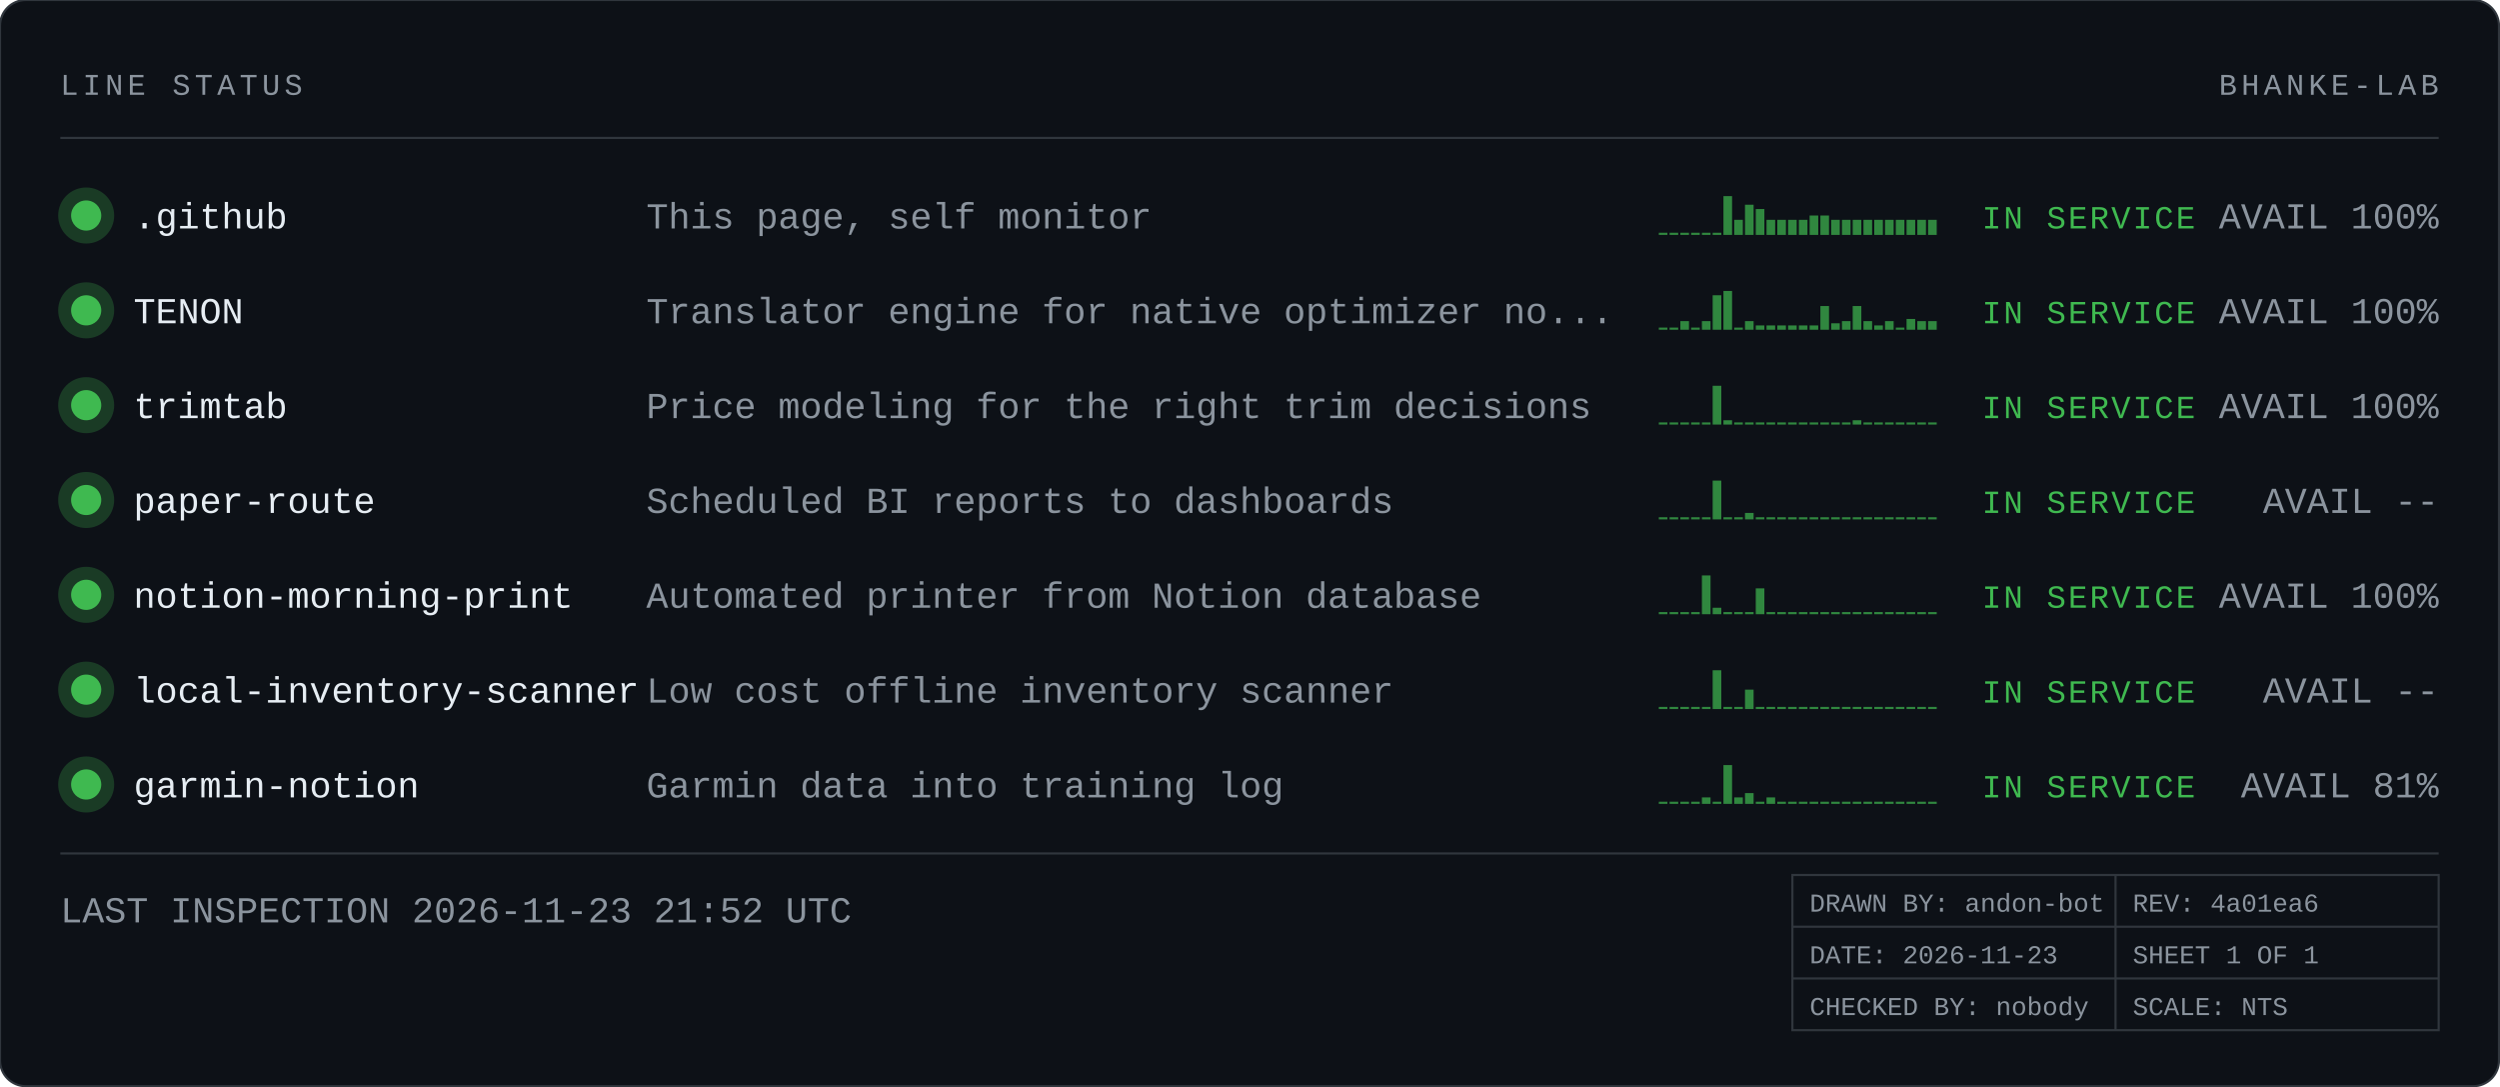
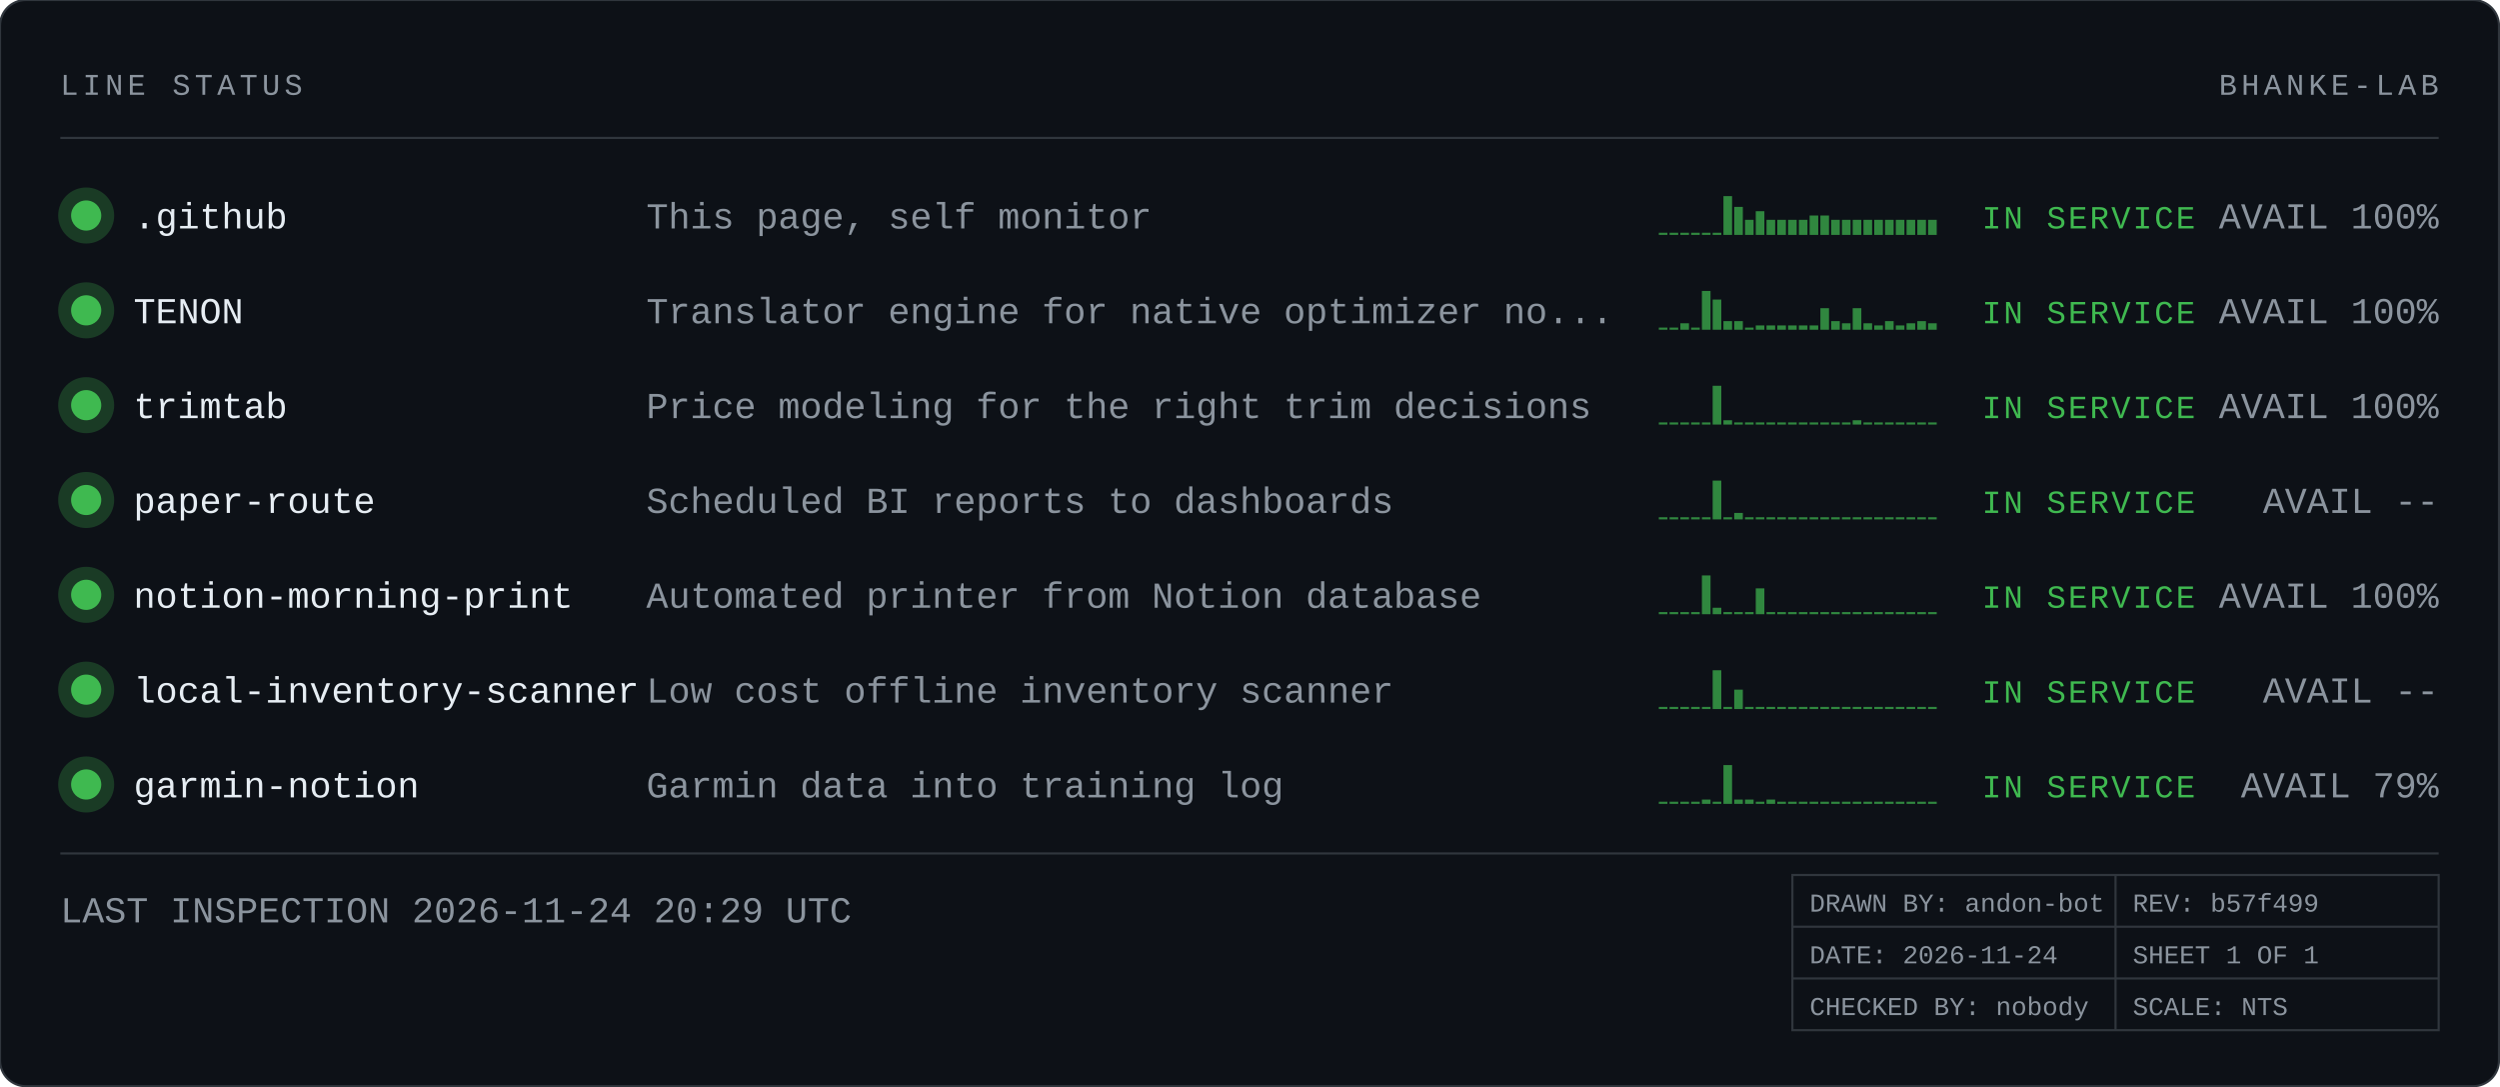
<svg xmlns="http://www.w3.org/2000/svg" width="1160" height="504" viewBox="0 0 1160 504" role="img" aria-label="Andon board">
  <style>
text { font-family: Consolas, 'Courier New', monospace; font-size: 17px; }
.hd { fill: #8b949e; font-size: 14px; letter-spacing: 2px; }
.name { fill: #e6edf3; }
.dim { fill: #8b949e; }
.st { font-size: 15px; letter-spacing: 1px; }
.tb { fill: #8b949e; font-size: 12px; }
</style>
  <rect x="0" y="0" width="1160" height="504" rx="12" fill="#0d1117" stroke="#30363d" />
  <text x="28" y="44" class="hd">LINE STATUS</text>
  <text x="1132" y="44" class="hd" text-anchor="end">BHANKE-LAB</text>
  <line x1="28" y1="64" x2="1132" y2="64" stroke="#30363d" />
  <circle cx="40" cy="100" r="13" fill="#3fb950" opacity="0.25" />
  <circle cx="40" cy="100" r="7" fill="#3fb950" />
  <text x="62" y="106" class="name">.github</text>
  <text x="300" y="106" class="dim">This page, self monitor</text>
  <rect x="770" y="108" width="4" height="1" fill="#3fb950" opacity="0.7" />
  <rect x="775" y="108" width="4" height="1" fill="#3fb950" opacity="0.7" />
  <rect x="780" y="108" width="4" height="1" fill="#3fb950" opacity="0.7" />
  <rect x="785" y="108" width="4" height="1" fill="#3fb950" opacity="0.7" />
  <rect x="790" y="108" width="4" height="1" fill="#3fb950" opacity="0.7" />
  <rect x="795" y="108" width="4" height="1" fill="#3fb950" opacity="0.7" />
  <rect x="800" y="91" width="4" height="18" fill="#3fb950" opacity="0.7" />
-   <rect x="805" y="102" width="4" height="7" fill="#3fb950" opacity="0.7" />
-   <rect x="810" y="95" width="4" height="14" fill="#3fb950" opacity="0.7" />
-   <rect x="815" y="97" width="4" height="12" fill="#3fb950" opacity="0.7" />
+   <rect x="805" y="96" width="4" height="13" fill="#3fb950" opacity="0.7" />
+   <rect x="810" y="102" width="4" height="7" fill="#3fb950" opacity="0.7" />
+   <rect x="815" y="98" width="4" height="11" fill="#3fb950" opacity="0.7" />
  <rect x="820" y="102" width="4" height="7" fill="#3fb950" opacity="0.7" />
  <rect x="825" y="102" width="4" height="7" fill="#3fb950" opacity="0.7" />
  <rect x="830" y="102" width="4" height="7" fill="#3fb950" opacity="0.7" />
  <rect x="835" y="102" width="4" height="7" fill="#3fb950" opacity="0.7" />
  <rect x="840" y="100" width="4" height="9" fill="#3fb950" opacity="0.7" />
  <rect x="845" y="100" width="4" height="9" fill="#3fb950" opacity="0.7" />
  <rect x="850" y="102" width="4" height="7" fill="#3fb950" opacity="0.7" />
  <rect x="855" y="102" width="4" height="7" fill="#3fb950" opacity="0.7" />
  <rect x="860" y="102" width="4" height="7" fill="#3fb950" opacity="0.7" />
  <rect x="865" y="102" width="4" height="7" fill="#3fb950" opacity="0.7" />
  <rect x="870" y="102" width="4" height="7" fill="#3fb950" opacity="0.7" />
  <rect x="875" y="102" width="4" height="7" fill="#3fb950" opacity="0.7" />
  <rect x="880" y="102" width="4" height="7" fill="#3fb950" opacity="0.7" />
  <rect x="885" y="102" width="4" height="7" fill="#3fb950" opacity="0.7" />
  <rect x="890" y="102" width="4" height="7" fill="#3fb950" opacity="0.7" />
  <rect x="895" y="102" width="4" height="7" fill="#3fb950" opacity="0.7" />
  <text x="920" y="106" class="st" fill="#3fb950">IN SERVICE</text>
  <text x="1132" y="106" class="dim" text-anchor="end">AVAIL 100%</text>
  <circle cx="40" cy="144" r="13" fill="#3fb950" opacity="0.25" />
  <circle cx="40" cy="144" r="7" fill="#3fb950" />
  <text x="62" y="150" class="name">TENON</text>
  <text x="300" y="150" class="dim">Translator engine for native optimizer no...</text>
  <rect x="770" y="152" width="4" height="1" fill="#3fb950" opacity="0.7" />
  <rect x="775" y="152" width="4" height="1" fill="#3fb950" opacity="0.7" />
-   <rect x="780" y="149" width="4" height="4" fill="#3fb950" opacity="0.7" />
+   <rect x="780" y="150" width="4" height="3" fill="#3fb950" opacity="0.7" />
  <rect x="785" y="152" width="4" height="1" fill="#3fb950" opacity="0.7" />
-   <rect x="790" y="149" width="4" height="4" fill="#3fb950" opacity="0.7" />
-   <rect x="795" y="137" width="4" height="16" fill="#3fb950" opacity="0.7" />
-   <rect x="800" y="135" width="4" height="18" fill="#3fb950" opacity="0.7" />
-   <rect x="805" y="152" width="4" height="1" fill="#3fb950" opacity="0.7" />
-   <rect x="810" y="149" width="4" height="4" fill="#3fb950" opacity="0.7" />
+   <rect x="790" y="135" width="4" height="18" fill="#3fb950" opacity="0.7" />
+   <rect x="795" y="139" width="4" height="14" fill="#3fb950" opacity="0.7" />
+   <rect x="800" y="149" width="4" height="4" fill="#3fb950" opacity="0.7" />
+   <rect x="805" y="149" width="4" height="4" fill="#3fb950" opacity="0.7" />
+   <rect x="810" y="152" width="4" height="1" fill="#3fb950" opacity="0.7" />
  <rect x="815" y="151" width="4" height="2" fill="#3fb950" opacity="0.7" />
  <rect x="820" y="151" width="4" height="2" fill="#3fb950" opacity="0.7" />
  <rect x="825" y="151" width="4" height="2" fill="#3fb950" opacity="0.7" />
  <rect x="830" y="151" width="4" height="2" fill="#3fb950" opacity="0.7" />
  <rect x="835" y="151" width="4" height="2" fill="#3fb950" opacity="0.7" />
  <rect x="840" y="151" width="4" height="2" fill="#3fb950" opacity="0.7" />
-   <rect x="845" y="142" width="4" height="11" fill="#3fb950" opacity="0.7" />
-   <rect x="850" y="150" width="4" height="3" fill="#3fb950" opacity="0.7" />
-   <rect x="855" y="149" width="4" height="4" fill="#3fb950" opacity="0.7" />
-   <rect x="860" y="142" width="4" height="11" fill="#3fb950" opacity="0.7" />
-   <rect x="865" y="149" width="4" height="4" fill="#3fb950" opacity="0.7" />
+   <rect x="845" y="143" width="4" height="10" fill="#3fb950" opacity="0.7" />
+   <rect x="850" y="149" width="4" height="4" fill="#3fb950" opacity="0.7" />
+   <rect x="855" y="150" width="4" height="3" fill="#3fb950" opacity="0.7" />
+   <rect x="860" y="143" width="4" height="10" fill="#3fb950" opacity="0.7" />
+   <rect x="865" y="150" width="4" height="3" fill="#3fb950" opacity="0.7" />
  <rect x="870" y="151" width="4" height="2" fill="#3fb950" opacity="0.7" />
  <rect x="875" y="149" width="4" height="4" fill="#3fb950" opacity="0.7" />
-   <rect x="880" y="152" width="4" height="1" fill="#3fb950" opacity="0.7" />
-   <rect x="885" y="148" width="4" height="5" fill="#3fb950" opacity="0.7" />
+   <rect x="880" y="151" width="4" height="2" fill="#3fb950" opacity="0.7" />
+   <rect x="885" y="150" width="4" height="3" fill="#3fb950" opacity="0.7" />
  <rect x="890" y="149" width="4" height="4" fill="#3fb950" opacity="0.7" />
-   <rect x="895" y="149" width="4" height="4" fill="#3fb950" opacity="0.7" />
+   <rect x="895" y="150" width="4" height="3" fill="#3fb950" opacity="0.7" />
  <text x="920" y="150" class="st" fill="#3fb950">IN SERVICE</text>
  <text x="1132" y="150" class="dim" text-anchor="end">AVAIL 100%</text>
  <circle cx="40" cy="188" r="13" fill="#3fb950" opacity="0.25" />
  <circle cx="40" cy="188" r="7" fill="#3fb950" />
  <text x="62" y="194" class="name">trimtab</text>
  <text x="300" y="194" class="dim">Price modeling for the right trim decisions</text>
  <rect x="770" y="196" width="4" height="1" fill="#3fb950" opacity="0.7" />
  <rect x="775" y="196" width="4" height="1" fill="#3fb950" opacity="0.7" />
  <rect x="780" y="196" width="4" height="1" fill="#3fb950" opacity="0.7" />
  <rect x="785" y="196" width="4" height="1" fill="#3fb950" opacity="0.7" />
  <rect x="790" y="196" width="4" height="1" fill="#3fb950" opacity="0.7" />
  <rect x="795" y="179" width="4" height="18" fill="#3fb950" opacity="0.7" />
  <rect x="800" y="195" width="4" height="2" fill="#3fb950" opacity="0.7" />
  <rect x="805" y="196" width="4" height="1" fill="#3fb950" opacity="0.7" />
  <rect x="810" y="196" width="4" height="1" fill="#3fb950" opacity="0.7" />
  <rect x="815" y="196" width="4" height="1" fill="#3fb950" opacity="0.7" />
  <rect x="820" y="196" width="4" height="1" fill="#3fb950" opacity="0.7" />
  <rect x="825" y="196" width="4" height="1" fill="#3fb950" opacity="0.7" />
  <rect x="830" y="196" width="4" height="1" fill="#3fb950" opacity="0.7" />
  <rect x="835" y="196" width="4" height="1" fill="#3fb950" opacity="0.7" />
  <rect x="840" y="196" width="4" height="1" fill="#3fb950" opacity="0.7" />
  <rect x="845" y="196" width="4" height="1" fill="#3fb950" opacity="0.7" />
  <rect x="850" y="196" width="4" height="1" fill="#3fb950" opacity="0.7" />
  <rect x="855" y="196" width="4" height="1" fill="#3fb950" opacity="0.7" />
  <rect x="860" y="195" width="4" height="2" fill="#3fb950" opacity="0.7" />
  <rect x="865" y="196" width="4" height="1" fill="#3fb950" opacity="0.7" />
  <rect x="870" y="196" width="4" height="1" fill="#3fb950" opacity="0.7" />
  <rect x="875" y="196" width="4" height="1" fill="#3fb950" opacity="0.7" />
  <rect x="880" y="196" width="4" height="1" fill="#3fb950" opacity="0.7" />
  <rect x="885" y="196" width="4" height="1" fill="#3fb950" opacity="0.7" />
  <rect x="890" y="196" width="4" height="1" fill="#3fb950" opacity="0.7" />
  <rect x="895" y="196" width="4" height="1" fill="#3fb950" opacity="0.7" />
  <text x="920" y="194" class="st" fill="#3fb950">IN SERVICE</text>
  <text x="1132" y="194" class="dim" text-anchor="end">AVAIL 100%</text>
  <circle cx="40" cy="232" r="13" fill="#3fb950" opacity="0.25" />
  <circle cx="40" cy="232" r="7" fill="#3fb950" />
  <text x="62" y="238" class="name">paper-route</text>
  <text x="300" y="238" class="dim">Scheduled BI reports to dashboards</text>
  <rect x="770" y="240" width="4" height="1" fill="#3fb950" opacity="0.7" />
  <rect x="775" y="240" width="4" height="1" fill="#3fb950" opacity="0.7" />
  <rect x="780" y="240" width="4" height="1" fill="#3fb950" opacity="0.7" />
  <rect x="785" y="240" width="4" height="1" fill="#3fb950" opacity="0.7" />
  <rect x="790" y="240" width="4" height="1" fill="#3fb950" opacity="0.7" />
  <rect x="795" y="223" width="4" height="18" fill="#3fb950" opacity="0.7" />
  <rect x="800" y="240" width="4" height="1" fill="#3fb950" opacity="0.7" />
-   <rect x="805" y="240" width="4" height="1" fill="#3fb950" opacity="0.7" />
-   <rect x="810" y="238" width="4" height="3" fill="#3fb950" opacity="0.7" />
+   <rect x="805" y="238" width="4" height="3" fill="#3fb950" opacity="0.7" />
+   <rect x="810" y="240" width="4" height="1" fill="#3fb950" opacity="0.7" />
  <rect x="815" y="240" width="4" height="1" fill="#3fb950" opacity="0.7" />
  <rect x="820" y="240" width="4" height="1" fill="#3fb950" opacity="0.7" />
  <rect x="825" y="240" width="4" height="1" fill="#3fb950" opacity="0.7" />
  <rect x="830" y="240" width="4" height="1" fill="#3fb950" opacity="0.7" />
  <rect x="835" y="240" width="4" height="1" fill="#3fb950" opacity="0.7" />
  <rect x="840" y="240" width="4" height="1" fill="#3fb950" opacity="0.7" />
  <rect x="845" y="240" width="4" height="1" fill="#3fb950" opacity="0.7" />
  <rect x="850" y="240" width="4" height="1" fill="#3fb950" opacity="0.7" />
  <rect x="855" y="240" width="4" height="1" fill="#3fb950" opacity="0.7" />
  <rect x="860" y="240" width="4" height="1" fill="#3fb950" opacity="0.7" />
  <rect x="865" y="240" width="4" height="1" fill="#3fb950" opacity="0.7" />
  <rect x="870" y="240" width="4" height="1" fill="#3fb950" opacity="0.7" />
  <rect x="875" y="240" width="4" height="1" fill="#3fb950" opacity="0.7" />
  <rect x="880" y="240" width="4" height="1" fill="#3fb950" opacity="0.7" />
  <rect x="885" y="240" width="4" height="1" fill="#3fb950" opacity="0.7" />
  <rect x="890" y="240" width="4" height="1" fill="#3fb950" opacity="0.7" />
  <rect x="895" y="240" width="4" height="1" fill="#3fb950" opacity="0.7" />
  <text x="920" y="238" class="st" fill="#3fb950">IN SERVICE</text>
  <text x="1132" y="238" class="dim" text-anchor="end">AVAIL --</text>
  <circle cx="40" cy="276" r="13" fill="#3fb950" opacity="0.25" />
  <circle cx="40" cy="276" r="7" fill="#3fb950" />
  <text x="62" y="282" class="name">notion-morning-print</text>
  <text x="300" y="282" class="dim">Automated printer from Notion database</text>
  <rect x="770" y="284" width="4" height="1" fill="#3fb950" opacity="0.7" />
  <rect x="775" y="284" width="4" height="1" fill="#3fb950" opacity="0.7" />
  <rect x="780" y="284" width="4" height="1" fill="#3fb950" opacity="0.7" />
  <rect x="785" y="284" width="4" height="1" fill="#3fb950" opacity="0.7" />
  <rect x="790" y="267" width="4" height="18" fill="#3fb950" opacity="0.7" />
  <rect x="795" y="282" width="4" height="3" fill="#3fb950" opacity="0.7" />
  <rect x="800" y="284" width="4" height="1" fill="#3fb950" opacity="0.7" />
  <rect x="805" y="284" width="4" height="1" fill="#3fb950" opacity="0.7" />
  <rect x="810" y="284" width="4" height="1" fill="#3fb950" opacity="0.7" />
  <rect x="815" y="273" width="4" height="12" fill="#3fb950" opacity="0.7" />
  <rect x="820" y="284" width="4" height="1" fill="#3fb950" opacity="0.7" />
  <rect x="825" y="284" width="4" height="1" fill="#3fb950" opacity="0.7" />
  <rect x="830" y="284" width="4" height="1" fill="#3fb950" opacity="0.7" />
  <rect x="835" y="284" width="4" height="1" fill="#3fb950" opacity="0.7" />
  <rect x="840" y="284" width="4" height="1" fill="#3fb950" opacity="0.7" />
  <rect x="845" y="284" width="4" height="1" fill="#3fb950" opacity="0.7" />
  <rect x="850" y="284" width="4" height="1" fill="#3fb950" opacity="0.7" />
  <rect x="855" y="284" width="4" height="1" fill="#3fb950" opacity="0.7" />
  <rect x="860" y="284" width="4" height="1" fill="#3fb950" opacity="0.7" />
  <rect x="865" y="284" width="4" height="1" fill="#3fb950" opacity="0.7" />
  <rect x="870" y="284" width="4" height="1" fill="#3fb950" opacity="0.7" />
  <rect x="875" y="284" width="4" height="1" fill="#3fb950" opacity="0.7" />
  <rect x="880" y="284" width="4" height="1" fill="#3fb950" opacity="0.7" />
  <rect x="885" y="284" width="4" height="1" fill="#3fb950" opacity="0.7" />
  <rect x="890" y="284" width="4" height="1" fill="#3fb950" opacity="0.7" />
  <rect x="895" y="284" width="4" height="1" fill="#3fb950" opacity="0.7" />
  <text x="920" y="282" class="st" fill="#3fb950">IN SERVICE</text>
  <text x="1132" y="282" class="dim" text-anchor="end">AVAIL 100%</text>
  <circle cx="40" cy="320" r="13" fill="#3fb950" opacity="0.25" />
  <circle cx="40" cy="320" r="7" fill="#3fb950" />
  <text x="62" y="326" class="name">local-inventory-scanner</text>
  <text x="300" y="326" class="dim">Low cost offline inventory scanner</text>
  <rect x="770" y="328" width="4" height="1" fill="#3fb950" opacity="0.7" />
  <rect x="775" y="328" width="4" height="1" fill="#3fb950" opacity="0.7" />
  <rect x="780" y="328" width="4" height="1" fill="#3fb950" opacity="0.7" />
  <rect x="785" y="328" width="4" height="1" fill="#3fb950" opacity="0.7" />
  <rect x="790" y="328" width="4" height="1" fill="#3fb950" opacity="0.7" />
  <rect x="795" y="311" width="4" height="18" fill="#3fb950" opacity="0.7" />
  <rect x="800" y="328" width="4" height="1" fill="#3fb950" opacity="0.7" />
-   <rect x="805" y="328" width="4" height="1" fill="#3fb950" opacity="0.7" />
-   <rect x="810" y="320" width="4" height="9" fill="#3fb950" opacity="0.7" />
+   <rect x="805" y="320" width="4" height="9" fill="#3fb950" opacity="0.7" />
+   <rect x="810" y="328" width="4" height="1" fill="#3fb950" opacity="0.7" />
  <rect x="815" y="328" width="4" height="1" fill="#3fb950" opacity="0.7" />
  <rect x="820" y="328" width="4" height="1" fill="#3fb950" opacity="0.7" />
  <rect x="825" y="328" width="4" height="1" fill="#3fb950" opacity="0.7" />
  <rect x="830" y="328" width="4" height="1" fill="#3fb950" opacity="0.7" />
  <rect x="835" y="328" width="4" height="1" fill="#3fb950" opacity="0.7" />
  <rect x="840" y="328" width="4" height="1" fill="#3fb950" opacity="0.7" />
  <rect x="845" y="328" width="4" height="1" fill="#3fb950" opacity="0.7" />
  <rect x="850" y="328" width="4" height="1" fill="#3fb950" opacity="0.7" />
  <rect x="855" y="328" width="4" height="1" fill="#3fb950" opacity="0.7" />
  <rect x="860" y="328" width="4" height="1" fill="#3fb950" opacity="0.7" />
  <rect x="865" y="328" width="4" height="1" fill="#3fb950" opacity="0.7" />
  <rect x="870" y="328" width="4" height="1" fill="#3fb950" opacity="0.7" />
  <rect x="875" y="328" width="4" height="1" fill="#3fb950" opacity="0.7" />
  <rect x="880" y="328" width="4" height="1" fill="#3fb950" opacity="0.7" />
  <rect x="885" y="328" width="4" height="1" fill="#3fb950" opacity="0.7" />
  <rect x="890" y="328" width="4" height="1" fill="#3fb950" opacity="0.7" />
  <rect x="895" y="328" width="4" height="1" fill="#3fb950" opacity="0.7" />
  <text x="920" y="326" class="st" fill="#3fb950">IN SERVICE</text>
  <text x="1132" y="326" class="dim" text-anchor="end">AVAIL --</text>
  <circle cx="40" cy="364" r="13" fill="#3fb950" opacity="0.25" />
  <circle cx="40" cy="364" r="7" fill="#3fb950" />
  <text x="62" y="370" class="name">garmin-notion</text>
  <text x="300" y="370" class="dim">Garmin data into training log</text>
  <rect x="770" y="372" width="4" height="1" fill="#3fb950" opacity="0.7" />
  <rect x="775" y="372" width="4" height="1" fill="#3fb950" opacity="0.7" />
  <rect x="780" y="372" width="4" height="1" fill="#3fb950" opacity="0.7" />
  <rect x="785" y="372" width="4" height="1" fill="#3fb950" opacity="0.7" />
-   <rect x="790" y="370" width="4" height="3" fill="#3fb950" opacity="0.7" />
+   <rect x="790" y="371" width="4" height="2" fill="#3fb950" opacity="0.7" />
  <rect x="795" y="372" width="4" height="1" fill="#3fb950" opacity="0.7" />
  <rect x="800" y="355" width="4" height="18" fill="#3fb950" opacity="0.7" />
-   <rect x="805" y="370" width="4" height="3" fill="#3fb950" opacity="0.7" />
-   <rect x="810" y="368" width="4" height="5" fill="#3fb950" opacity="0.7" />
+   <rect x="805" y="371" width="4" height="2" fill="#3fb950" opacity="0.7" />
+   <rect x="810" y="371" width="4" height="2" fill="#3fb950" opacity="0.7" />
  <rect x="815" y="372" width="4" height="1" fill="#3fb950" opacity="0.7" />
-   <rect x="820" y="370" width="4" height="3" fill="#3fb950" opacity="0.7" />
+   <rect x="820" y="371" width="4" height="2" fill="#3fb950" opacity="0.7" />
  <rect x="825" y="372" width="4" height="1" fill="#3fb950" opacity="0.7" />
  <rect x="830" y="372" width="4" height="1" fill="#3fb950" opacity="0.7" />
  <rect x="835" y="372" width="4" height="1" fill="#3fb950" opacity="0.7" />
  <rect x="840" y="372" width="4" height="1" fill="#3fb950" opacity="0.7" />
  <rect x="845" y="372" width="4" height="1" fill="#3fb950" opacity="0.7" />
  <rect x="850" y="372" width="4" height="1" fill="#3fb950" opacity="0.7" />
  <rect x="855" y="372" width="4" height="1" fill="#3fb950" opacity="0.7" />
  <rect x="860" y="372" width="4" height="1" fill="#3fb950" opacity="0.7" />
  <rect x="865" y="372" width="4" height="1" fill="#3fb950" opacity="0.7" />
  <rect x="870" y="372" width="4" height="1" fill="#3fb950" opacity="0.7" />
  <rect x="875" y="372" width="4" height="1" fill="#3fb950" opacity="0.7" />
  <rect x="880" y="372" width="4" height="1" fill="#3fb950" opacity="0.7" />
  <rect x="885" y="372" width="4" height="1" fill="#3fb950" opacity="0.7" />
  <rect x="890" y="372" width="4" height="1" fill="#3fb950" opacity="0.7" />
  <rect x="895" y="372" width="4" height="1" fill="#3fb950" opacity="0.7" />
  <text x="920" y="370" class="st" fill="#3fb950">IN SERVICE</text>
-   <text x="1132" y="370" class="dim" text-anchor="end">AVAIL 81%</text>
+   <text x="1132" y="370" class="dim" text-anchor="end">AVAIL 79%</text>
  <line x1="28" y1="396" x2="1132" y2="396" stroke="#30363d" />
-   <text x="28" y="428" class="dim">LAST INSPECTION 2026-11-23 21:52 UTC</text>
+   <text x="28" y="428" class="dim">LAST INSPECTION 2026-11-24 20:29 UTC</text>
  <rect x="832" y="406" width="300" height="72" fill="none" stroke="#30363d" />
  <line x1="832" y1="430" x2="1132" y2="430" stroke="#30363d" />
  <line x1="832" y1="454" x2="1132" y2="454" stroke="#30363d" />
  <line x1="982" y1="406" x2="982" y2="478" stroke="#30363d" />
  <text x="840" y="423" class="tb">DRAWN BY: andon-bot</text>
-   <text x="990" y="423" class="tb">REV: 4a01ea6</text>
-   <text x="840" y="447" class="tb">DATE: 2026-11-23</text>
+   <text x="990" y="423" class="tb">REV: b57f499</text>
+   <text x="840" y="447" class="tb">DATE: 2026-11-24</text>
  <text x="990" y="447" class="tb">SHEET 1 OF 1</text>
  <text x="840" y="471" class="tb">CHECKED BY: nobody</text>
  <text x="990" y="471" class="tb">SCALE: NTS</text>
</svg>
